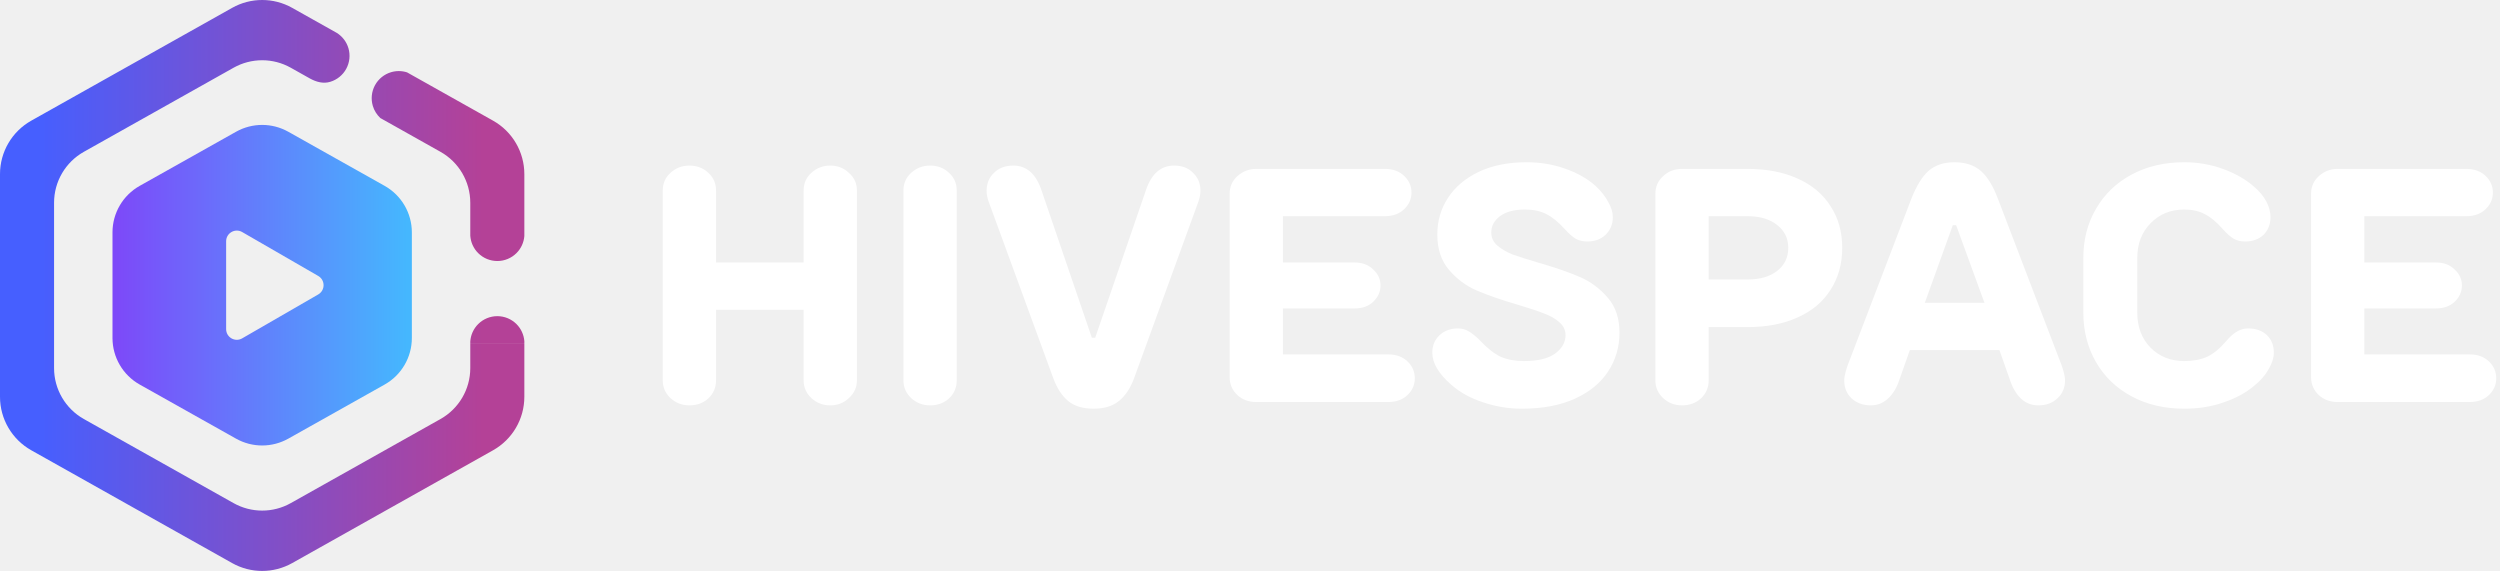
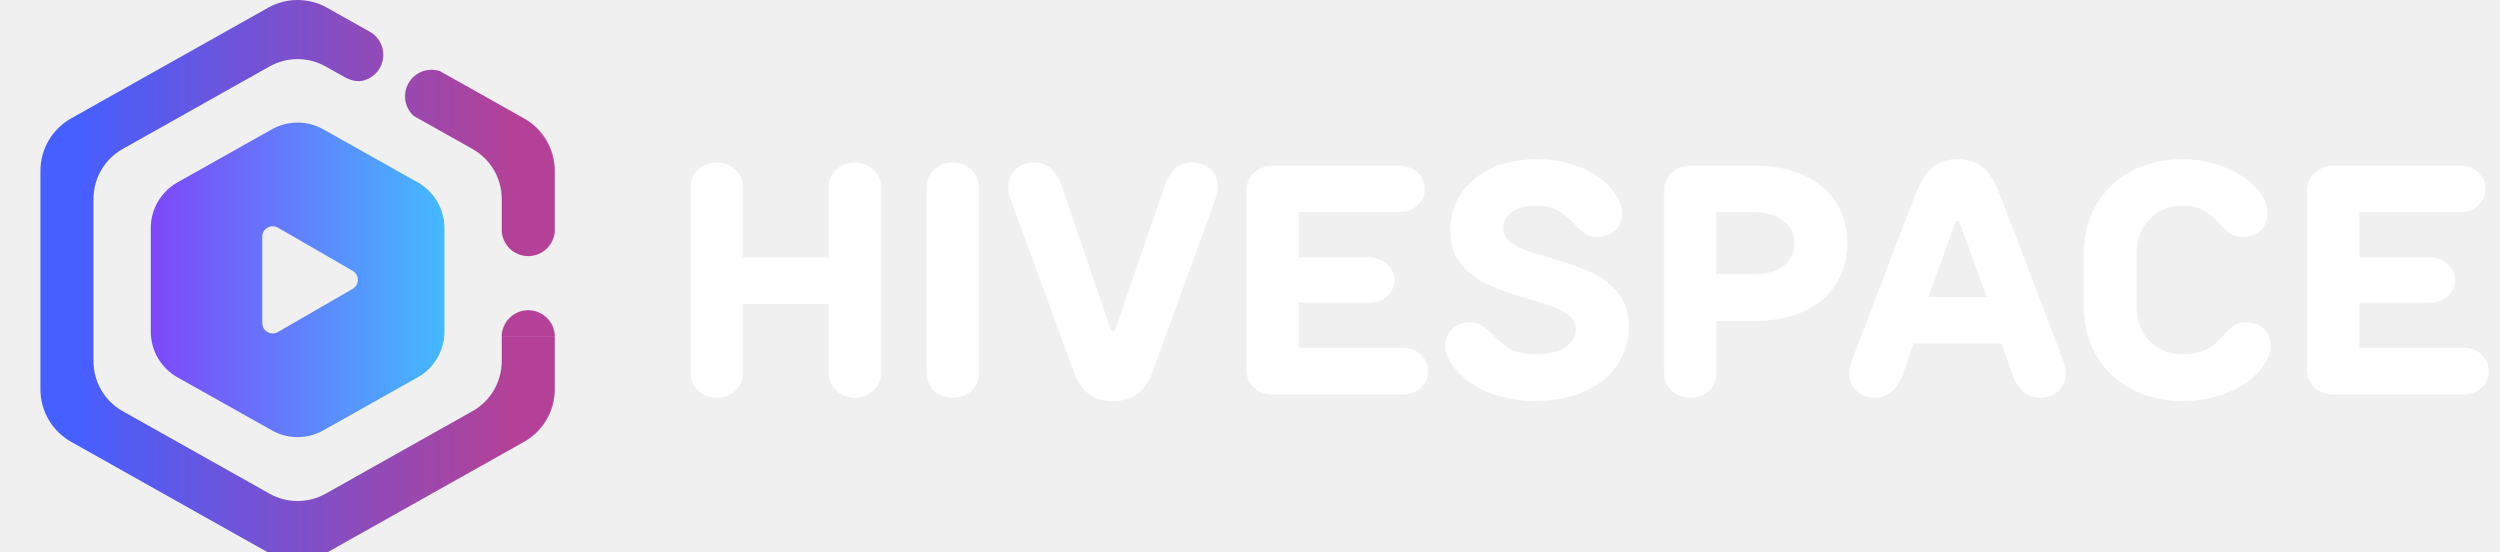
- <svg xmlns="http://www.w3.org/2000/svg" width="578" height="132" viewBox="0 0 578 132" fill="none">
+ <svg xmlns="http://www.w3.org/2000/svg" width="145" height="32" viewBox="10 0 550 130" fill="none">
  <path d="M54.57 30.462C58.323 28.354 62.904 28.354 66.658 30.462L88.922 42.966C92.813 45.151 95.221 49.265 95.221 53.727V78.149C95.221 82.611 92.813 86.727 88.922 88.912L66.658 101.415C62.904 103.523 58.323 103.523 54.57 101.415L32.306 88.912C28.415 86.727 26.007 82.611 26.007 78.149V53.727C26.007 49.265 28.415 45.151 32.306 42.966L54.57 30.462ZM55.985 53.645C54.339 52.696 52.283 53.884 52.283 55.784V76.094C52.283 77.994 54.339 79.181 55.985 78.231L73.575 68.076C75.22 67.126 75.22 64.751 73.575 63.8L55.985 53.645Z" fill="url(#paint0_linear_3430_32790)" />
  <path d="M53.672 1.816C57.983 -0.605 63.245 -0.605 67.556 1.816L77.527 7.415L71.683 18.152L71.677 18.159L67.225 15.659C63.12 13.354 58.109 13.354 54.004 15.659L19.389 35.1C15.134 37.489 12.5 41.989 12.5 46.869V85.111C12.5 89.99 15.134 94.49 19.389 96.88L54.004 116.321C58.109 118.626 63.12 118.626 67.225 116.321L101.839 96.88C106.093 94.49 108.728 89.99 108.729 85.111V79.371H121.228V91.744C121.227 96.869 118.462 101.594 113.994 104.104L67.556 130.185C63.245 132.606 57.983 132.606 53.672 130.185L7.233 104.104C2.766 101.594 0 96.869 0 91.744V40.255C0 35.131 2.765 30.405 7.233 27.896L53.672 1.816ZM114.981 73.095C116.644 73.095 118.239 73.756 119.414 74.931C120.47 75.987 121.108 77.381 121.228 78.859V79.364H108.729V78.957C108.827 77.443 109.47 76.01 110.55 74.931C111.725 73.756 113.319 73.095 114.981 73.095ZM90.43 16.688C91.643 16.33 92.927 16.351 94.115 16.732L113.994 27.896C118.462 30.405 121.227 35.131 121.228 40.255V54.585C121.108 56.063 120.47 57.458 119.414 58.514C118.239 59.689 116.644 60.349 114.981 60.349C113.319 60.349 111.725 59.689 110.55 58.514C109.471 57.435 108.827 56.002 108.729 54.487V46.869C108.728 41.99 106.093 37.489 101.839 35.1L87.939 27.293C87.12 26.533 86.513 25.562 86.191 24.473C85.721 22.878 85.903 21.162 86.698 19.702C87.493 18.243 88.835 17.158 90.43 16.688ZM77.904 7.627C79.177 8.439 80.126 9.686 80.556 11.142C81.026 12.736 80.843 14.453 80.048 15.912C79.253 17.372 77.911 18.457 76.316 18.927C74.736 19.393 73.166 18.963 71.717 18.182L71.677 18.159L77.527 7.415L77.904 7.627Z" fill="url(#paint1_linear_3430_32790)" />
  <path d="M191.959 38.28C193.653 38.28 195.09 38.845 196.271 39.974C197.503 41.052 198.119 42.413 198.119 44.055V87.945C198.119 89.537 197.503 90.897 196.271 92.026C195.09 93.156 193.653 93.72 191.959 93.72C190.265 93.72 188.802 93.156 187.57 92.026C186.389 90.897 185.799 89.537 185.799 87.945V71.621H165.548V87.945C165.548 89.588 164.957 90.974 163.777 92.103C162.596 93.181 161.133 93.72 159.388 93.72C157.694 93.72 156.231 93.156 154.999 92.026C153.818 90.897 153.228 89.537 153.228 87.945V44.055C153.228 42.413 153.818 41.052 154.999 39.974C156.231 38.845 157.694 38.28 159.388 38.28C161.133 38.28 162.596 38.845 163.777 39.974C164.957 41.052 165.548 42.413 165.548 44.055V60.687H185.799V44.055C185.799 42.413 186.389 41.052 187.57 39.974C188.802 38.845 190.265 38.28 191.959 38.28Z" fill="white" />
  <path d="M215.036 93.72C213.342 93.72 211.879 93.156 210.647 92.026C209.466 90.897 208.876 89.537 208.876 87.945V44.055C208.876 42.413 209.466 41.052 210.647 39.974C211.879 38.845 213.342 38.28 215.036 38.28C216.781 38.28 218.244 38.845 219.425 39.974C220.605 41.052 221.196 42.413 221.196 44.055V87.945C221.196 89.588 220.605 90.974 219.425 92.103C218.244 93.181 216.781 93.72 215.036 93.72Z" fill="white" />
  <path d="M252.822 94.49C250.358 94.49 248.408 93.9 246.97 92.719C245.533 91.539 244.378 89.768 243.505 87.406L228.567 46.596C228.259 45.724 228.105 44.902 228.105 44.132C228.105 42.438 228.67 41.052 229.799 39.974C230.929 38.845 232.417 38.28 234.265 38.28C237.294 38.28 239.45 40.128 240.733 43.824L252.437 78.089H253.207L264.988 43.824C266.272 40.128 268.428 38.28 271.456 38.28C273.304 38.28 274.767 38.845 275.845 39.974C276.975 41.052 277.539 42.413 277.539 44.055C277.539 44.877 277.385 45.724 277.077 46.596L262.216 87.406C261.344 89.768 260.163 91.539 258.674 92.719C257.237 93.9 255.286 94.49 252.822 94.49Z" fill="white" />
  <path d="M320.945 81.939C322.793 81.939 324.282 82.478 325.411 83.556C326.54 84.634 327.105 85.943 327.105 87.483C327.105 88.972 326.54 90.255 325.411 91.333C324.282 92.411 322.793 92.95 320.945 92.95H290.453C288.708 92.95 287.245 92.411 286.064 91.333C284.883 90.204 284.293 88.818 284.293 87.175V44.825C284.293 43.183 284.883 41.822 286.064 40.744C287.296 39.615 288.759 39.05 290.453 39.05H320.175C322.023 39.05 323.512 39.589 324.641 40.667C325.77 41.745 326.335 43.029 326.335 44.517C326.335 46.006 325.77 47.289 324.641 48.367C323.512 49.445 322.023 49.984 320.175 49.984H296.613V60.687H313.168C314.965 60.687 316.402 61.226 317.48 62.304C318.609 63.331 319.174 64.563 319.174 66C319.174 67.438 318.609 68.695 317.48 69.773C316.402 70.8 314.965 71.313 313.168 71.313H296.613V81.939H320.945Z" fill="white" />
  <path d="M351.863 94.49C348.783 94.49 345.806 94.003 342.931 93.027C340.056 92.103 337.618 90.769 335.616 89.023C332.639 86.457 331.15 83.967 331.15 81.554C331.15 79.912 331.689 78.577 332.767 77.55C333.896 76.472 335.334 75.933 337.079 75.933C337.952 75.933 338.747 76.139 339.466 76.549C340.236 76.96 341.16 77.704 342.238 78.782C343.881 80.528 345.446 81.76 346.935 82.478C348.475 83.146 350.272 83.479 352.325 83.479C355.508 83.479 357.895 82.915 359.486 81.785C361.129 80.605 361.95 79.167 361.95 77.473C361.95 76.293 361.462 75.292 360.487 74.47C359.563 73.649 358.382 72.982 356.945 72.468C355.559 71.904 353.557 71.236 350.939 70.466C347.089 69.337 343.906 68.233 341.391 67.155C338.927 66.077 336.797 64.486 335 62.381C333.203 60.277 332.305 57.556 332.305 54.219C332.305 51.088 333.126 48.265 334.769 45.749C336.412 43.234 338.773 41.232 341.853 39.743C344.984 38.255 348.68 37.51 352.941 37.51C356.072 37.51 359.024 37.998 361.796 38.973C364.619 39.949 366.981 41.283 368.88 42.977C370.163 44.158 371.139 45.39 371.806 46.673C372.525 47.905 372.884 49.086 372.884 50.215C372.884 51.858 372.319 53.218 371.19 54.296C370.112 55.323 368.7 55.836 366.955 55.836C365.98 55.836 365.107 55.631 364.337 55.22C363.618 54.81 362.746 54.04 361.719 52.91C360.23 51.268 358.793 50.113 357.407 49.445C356.072 48.778 354.455 48.444 352.556 48.444C350.092 48.444 348.167 48.958 346.781 49.984C345.446 51.011 344.779 52.269 344.779 53.757C344.779 54.938 345.241 55.939 346.165 56.76C347.14 57.582 348.321 58.275 349.707 58.839C351.144 59.353 353.172 59.994 355.79 60.764C359.691 61.894 362.874 62.997 365.338 64.075C367.802 65.153 369.932 66.745 371.729 68.849C373.526 70.903 374.424 73.598 374.424 76.934C374.424 80.22 373.551 83.197 371.806 85.866C370.061 88.536 367.494 90.64 364.106 92.18C360.718 93.72 356.637 94.49 351.863 94.49Z" fill="white" />
  <path d="M404.053 39.05C408.467 39.05 412.317 39.795 415.603 41.283C418.939 42.772 421.48 44.902 423.226 47.674C425.022 50.395 425.921 53.603 425.921 57.299C425.921 60.995 425.022 64.229 423.226 67.001C421.48 69.773 418.939 71.904 415.603 73.392C412.317 74.881 408.467 75.625 404.053 75.625H395.044V87.945C395.044 89.588 394.453 90.974 393.273 92.103C392.092 93.181 390.629 93.72 388.884 93.72C387.19 93.72 385.727 93.156 384.495 92.026C383.314 90.897 382.724 89.537 382.724 87.945V44.825C382.724 43.183 383.314 41.822 384.495 40.744C385.675 39.615 387.138 39.05 388.884 39.05H404.053ZM404.053 64.614C406.927 64.614 409.212 63.947 410.906 62.612C412.6 61.278 413.447 59.507 413.447 57.299C413.447 55.092 412.574 53.321 410.829 51.986C409.135 50.652 406.876 49.984 404.053 49.984H395.044V64.614H404.053Z" fill="white" />
  <path d="M475.974 82.709C476.95 85.071 477.437 86.816 477.437 87.945C477.437 89.639 476.847 91.025 475.666 92.103C474.537 93.181 473.074 93.72 471.277 93.72C469.737 93.72 468.403 93.207 467.273 92.18C466.144 91.102 465.271 89.614 464.655 87.714L462.268 80.938H441.555L439.168 87.714C438.552 89.614 437.654 91.102 436.473 92.18C435.344 93.207 434.035 93.72 432.546 93.72C430.75 93.72 429.261 93.181 428.08 92.103C426.951 91.025 426.386 89.639 426.386 87.945C426.386 86.816 426.874 85.071 427.849 82.709L441.863 46.057C443.044 43.029 444.379 40.847 445.867 39.512C447.407 38.178 449.409 37.51 451.873 37.51C454.389 37.51 456.416 38.178 457.956 39.512C459.496 40.847 460.831 43.029 461.96 46.057L475.974 82.709ZM452.258 52.063H451.488L445.02 70.004H458.803L452.258 52.063Z" fill="white" />
  <path d="M504.997 94.49C500.429 94.49 496.373 93.541 492.831 91.641C489.289 89.742 486.543 87.098 484.592 83.71C482.642 80.322 481.666 76.524 481.666 72.314V59.609C481.666 55.4 482.642 51.627 484.592 48.29C486.543 44.902 489.289 42.259 492.831 40.359C496.373 38.46 500.429 37.51 504.997 37.51C508.129 37.51 511.106 38.024 513.929 39.05C516.753 40.077 519.114 41.412 521.013 43.054C522.297 44.132 523.272 45.287 523.939 46.519C524.607 47.751 524.94 48.983 524.94 50.215C524.94 51.858 524.401 53.218 523.323 54.296C522.245 55.323 520.808 55.836 519.011 55.836C518.087 55.836 517.24 55.631 516.47 55.22C515.752 54.81 514.905 54.065 513.929 52.987C512.492 51.345 511.106 50.19 509.771 49.522C508.437 48.804 506.845 48.444 504.997 48.444C501.866 48.444 499.274 49.497 497.22 51.601C495.167 53.706 494.14 56.375 494.14 59.609V72.314C494.14 75.6 495.167 78.295 497.22 80.399C499.274 82.453 501.866 83.479 504.997 83.479C507.051 83.479 508.822 83.146 510.31 82.478C511.799 81.76 513.262 80.553 514.699 78.859C515.623 77.781 516.47 77.037 517.24 76.626C518.01 76.164 518.857 75.933 519.781 75.933C521.578 75.933 523.015 76.447 524.093 77.473C525.171 78.5 525.71 79.86 525.71 81.554C525.71 82.735 525.3 84.018 524.478 85.404C523.708 86.79 522.579 88.074 521.09 89.254C519.191 90.846 516.855 92.103 514.083 93.027C511.363 94.003 508.334 94.49 504.997 94.49Z" fill="white" />
  <path d="M570.969 81.939C572.817 81.939 574.306 82.478 575.435 83.556C576.565 84.634 577.129 85.943 577.129 87.483C577.129 88.972 576.565 90.255 575.435 91.333C574.306 92.411 572.817 92.95 570.969 92.95H540.477C538.732 92.95 537.269 92.411 536.088 91.333C534.908 90.204 534.317 88.818 534.317 87.175V44.825C534.317 43.183 534.908 41.822 536.088 40.744C537.32 39.615 538.783 39.05 540.477 39.05H570.199C572.047 39.05 573.536 39.589 574.665 40.667C575.795 41.745 576.359 43.029 576.359 44.517C576.359 46.006 575.795 47.289 574.665 48.367C573.536 49.445 572.047 49.984 570.199 49.984H546.637V60.687H563.192C564.989 60.687 566.426 61.226 567.504 62.304C568.634 63.331 569.198 64.563 569.198 66C569.198 67.438 568.634 68.695 567.504 69.773C566.426 70.8 564.989 71.313 563.192 71.313H546.637V81.939H570.969Z" fill="white" />
  <defs>
    <linearGradient id="paint0_linear_3430_32790" x1="26.516" y1="64.354" x2="94.095" y2="64.354" gradientUnits="userSpaceOnUse">
      <stop stop-color="#7D49F9" />
      <stop offset="1" stop-color="#45B7FE" />
    </linearGradient>
    <linearGradient id="paint1_linear_3430_32790" x1="8.674" y1="63.555" x2="111.614" y2="63.555" gradientUnits="userSpaceOnUse">
      <stop stop-color="#465FFF" />
      <stop offset="1" stop-color="#B44197" />
    </linearGradient>
  </defs>
</svg>
